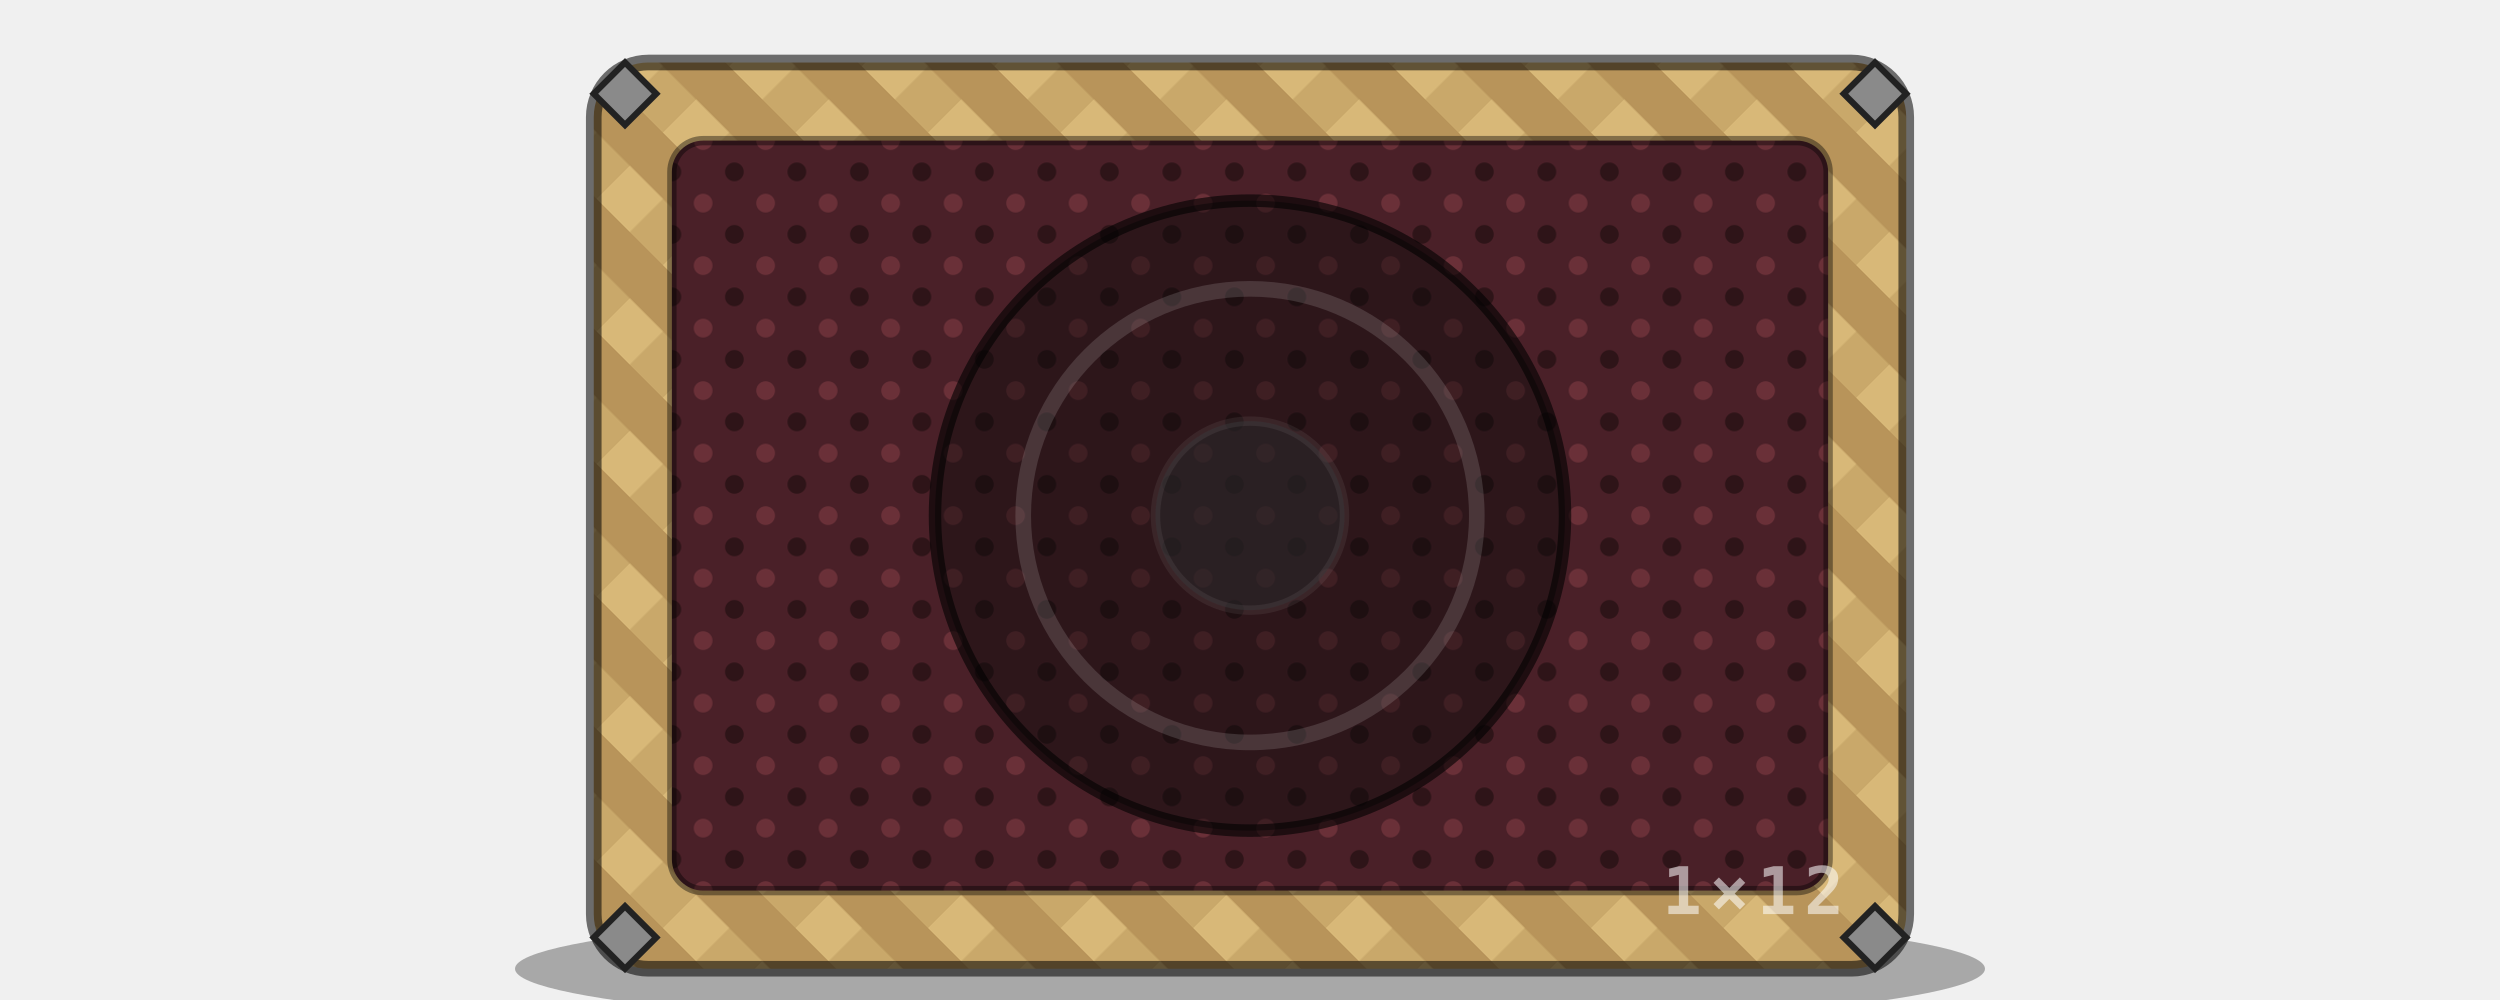
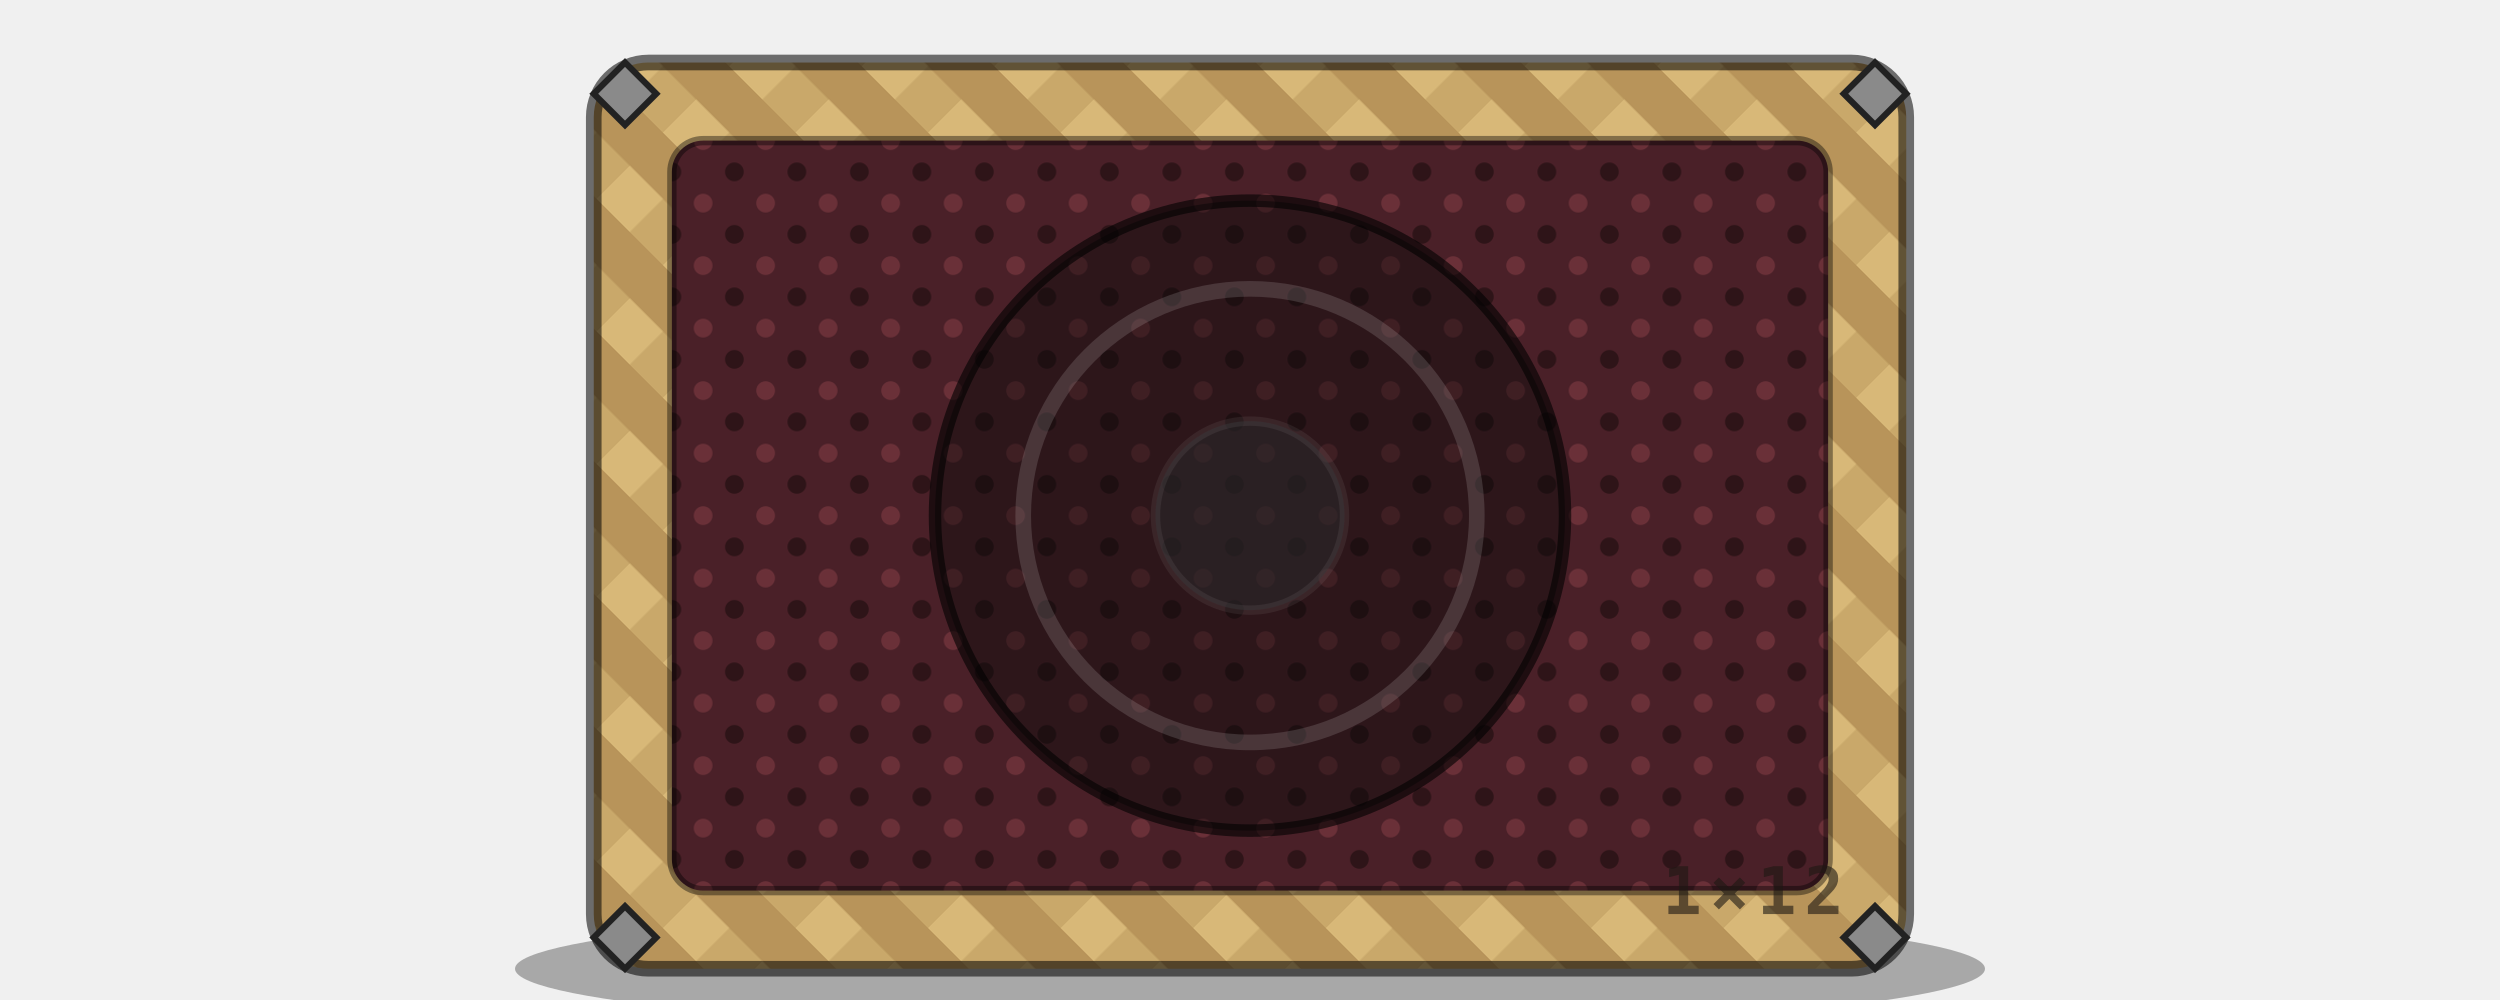
<svg xmlns="http://www.w3.org/2000/svg" viewBox="0 0 160 64" role="img">
  <defs>
    <pattern id="ct518" width="6" height="6" patternUnits="userSpaceOnUse" patternTransform="rotate(45)">
      <rect width="6" height="6" fill="#c9a86a" />
      <rect width="6" height="3" fill="#b8945a" />
      <rect y="3" width="3" height="3" fill="#d8b878" />
    </pattern>
    <pattern id="cg519" width="4" height="4" patternUnits="userSpaceOnUse">
      <rect width="4" height="4" fill="#4a2028" />
      <circle cx="1" cy="1" r=".6" fill="#6a3038" />
      <circle cx="3" cy="3" r=".6" fill="#2e1418" />
    </pattern>
  </defs>
  <ellipse cx="80" cy="62" rx="47.04" ry="4" fill="rgba(0,0,0,.30)" />
  <rect x="38" y="4" width="84" height="58" rx="3.5" fill="url(#ct518)" stroke="rgba(0,0,0,.55)" stroke-width="1" />
  <rect x="43" y="9" width="74" height="48" rx="2" fill="url(#cg519)" stroke="rgba(0,0,0,.4)" stroke-width=".6" />
  <circle cx="80" cy="33" r="20.16" fill="rgba(10,10,10,0.44)" stroke="rgba(0,0,0,.6)" stroke-width=".8" />
  <circle cx="80" cy="33" r="14.515" fill="none" stroke="rgba(255,255,255,0.137)" stroke-width="1" />
  <circle cx="80" cy="33" r="6.048" fill="rgba(40,40,42,1)" opacity="0.55" stroke="rgba(255,255,255,.12)" stroke-width=".6" />
-   <text x="118" y="58.5" font-family="JetBrains Mono, ui-monospace, Menlo, monospace" font-size="4.2" font-weight="700" letter-spacing="0.5" text-anchor="end" fill="#ffffff" opacity="0.55">1×12</text>
+   <text x="118" y="58.5" font-family="JetBrains Mono, ui-monospace, Menlo, monospace" font-size="4.2" font-weight="700" letter-spacing="0.5" text-anchor="end" fill="#1c1712" opacity="0.6">1×12</text>
  <path d="M 38 6 L 40 4 L 42 6 L 40 8 Z" fill="#8a8a8a" stroke="#222" stroke-width=".4" />
  <path d="M 118 6 L 120 4 L 122 6 L 120 8 Z" fill="#8a8a8a" stroke="#222" stroke-width=".4" />
  <path d="M 38 60 L 40 58 L 42 60 L 40 62 Z" fill="#8a8a8a" stroke="#222" stroke-width=".4" />
  <path d="M 118 60 L 120 58 L 122 60 L 120 62 Z" fill="#8a8a8a" stroke="#222" stroke-width=".4" />
</svg>
